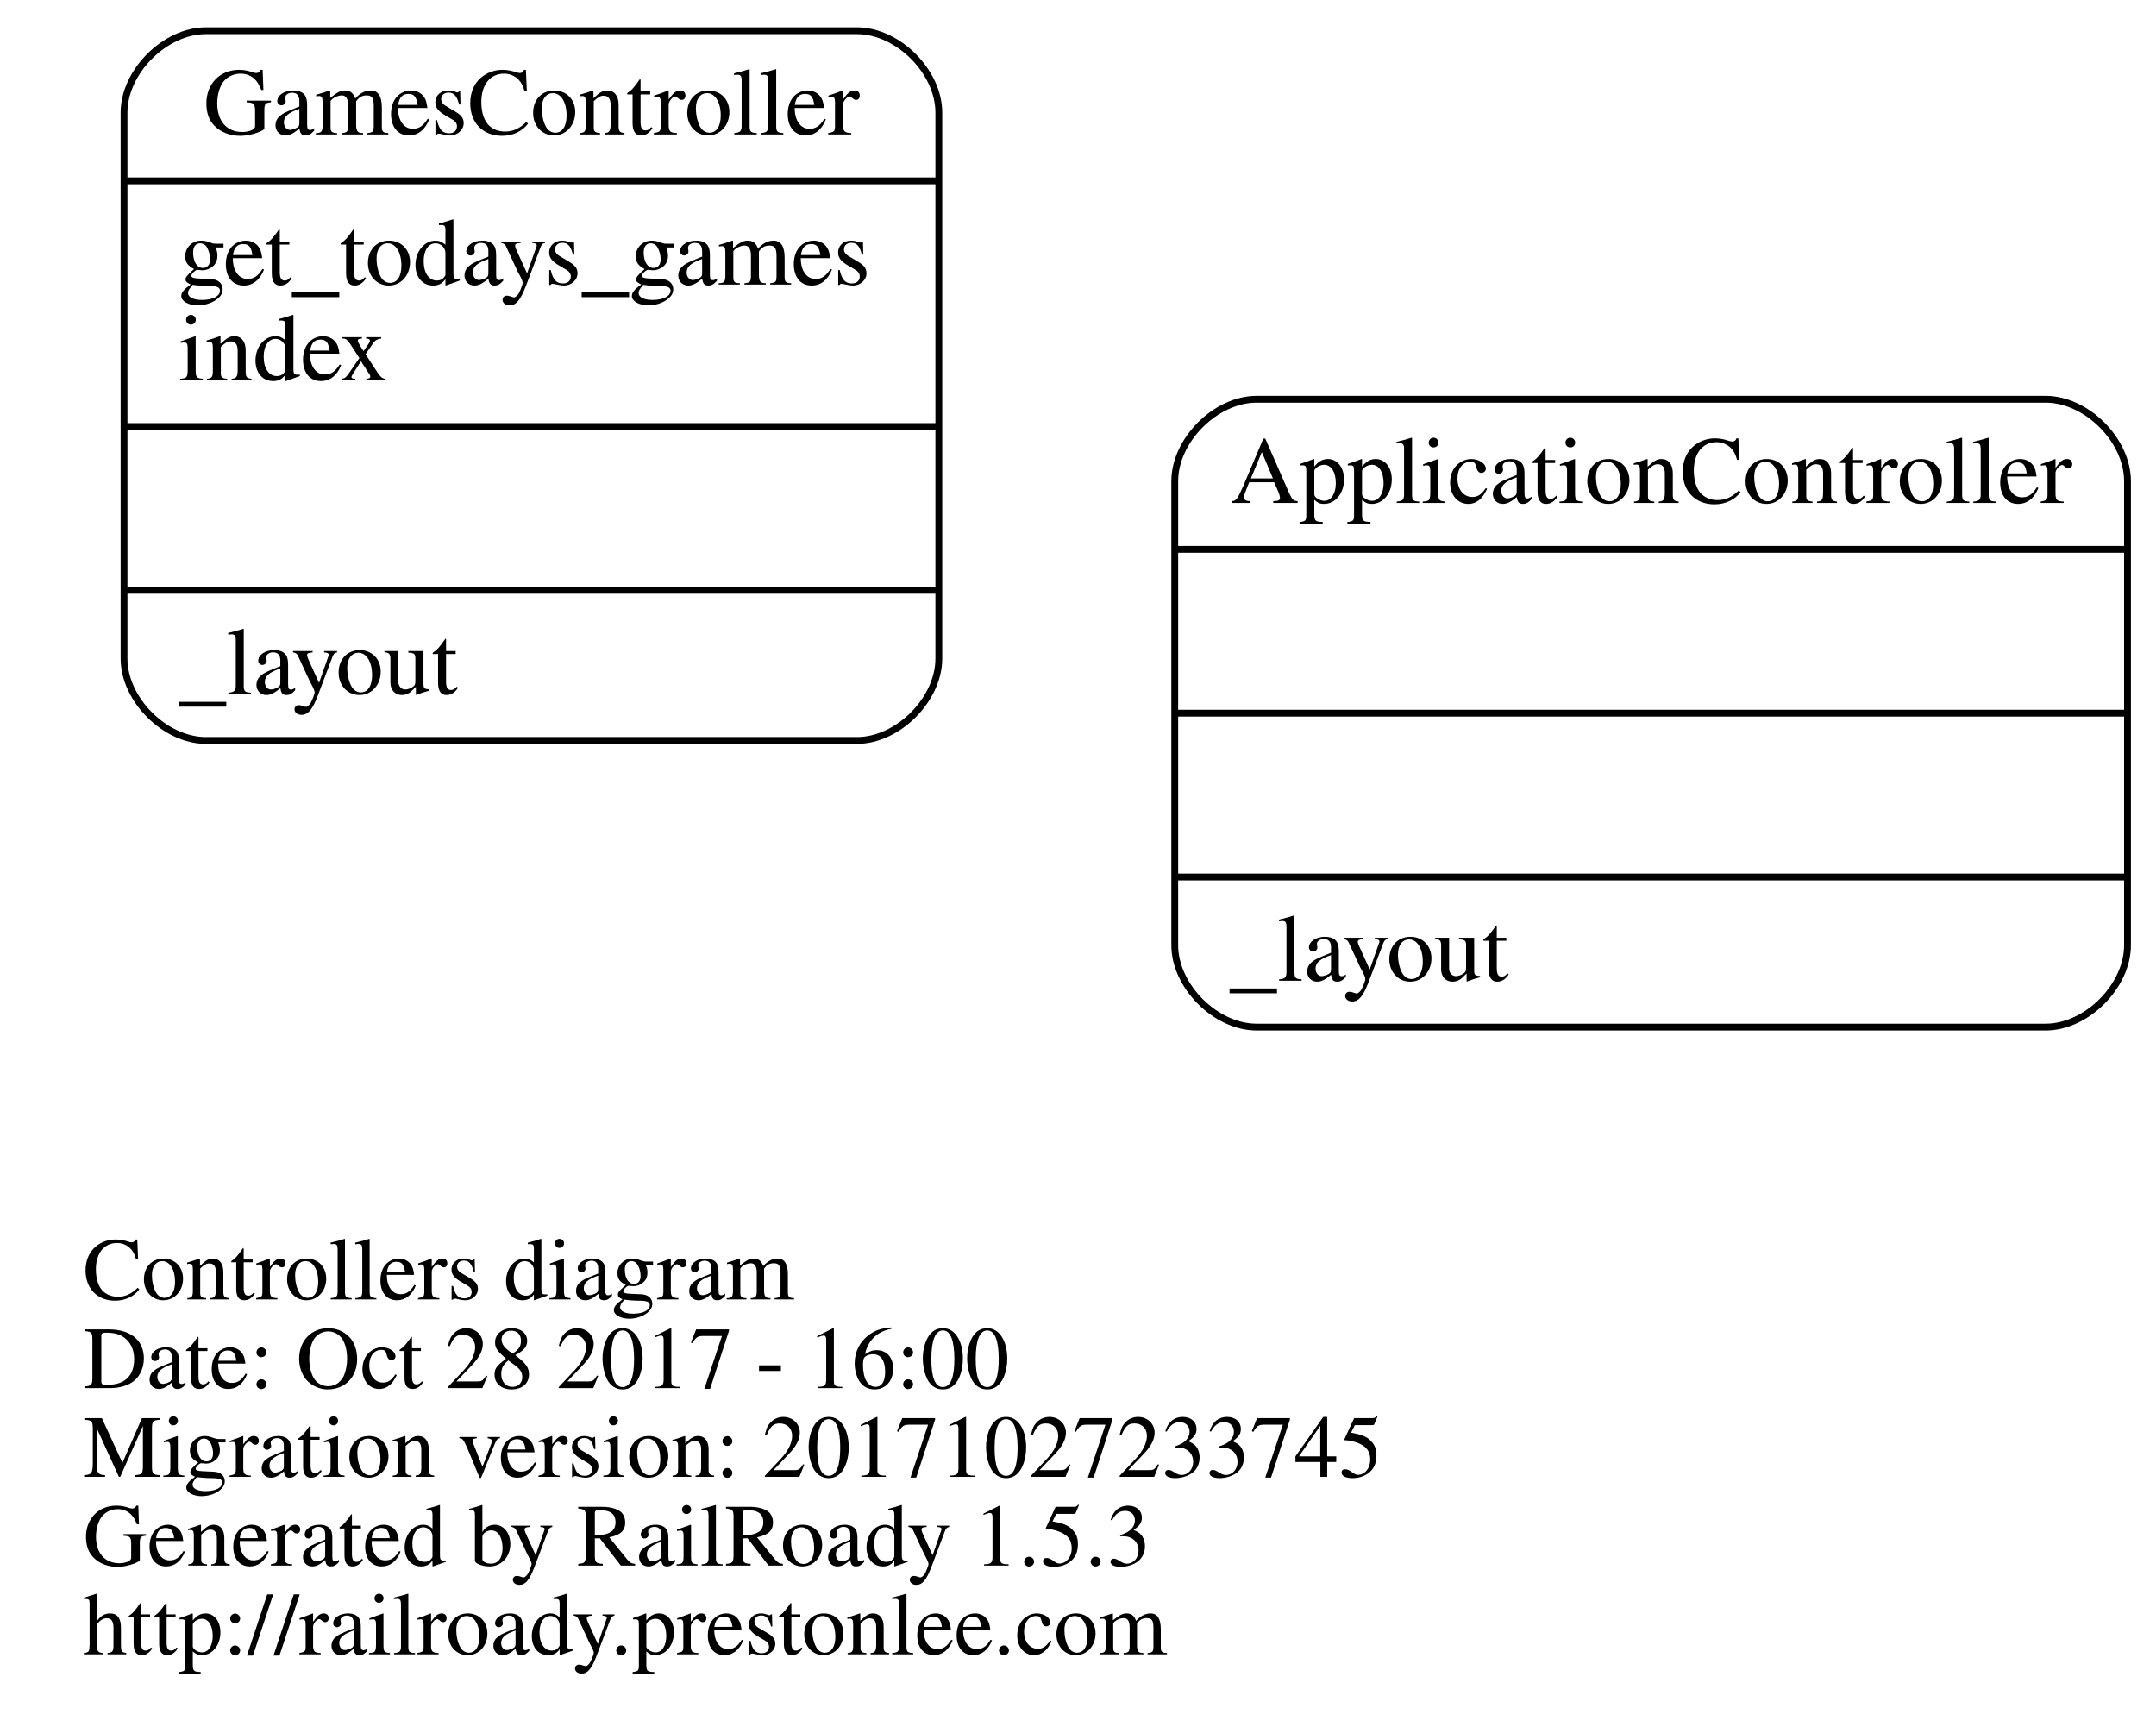
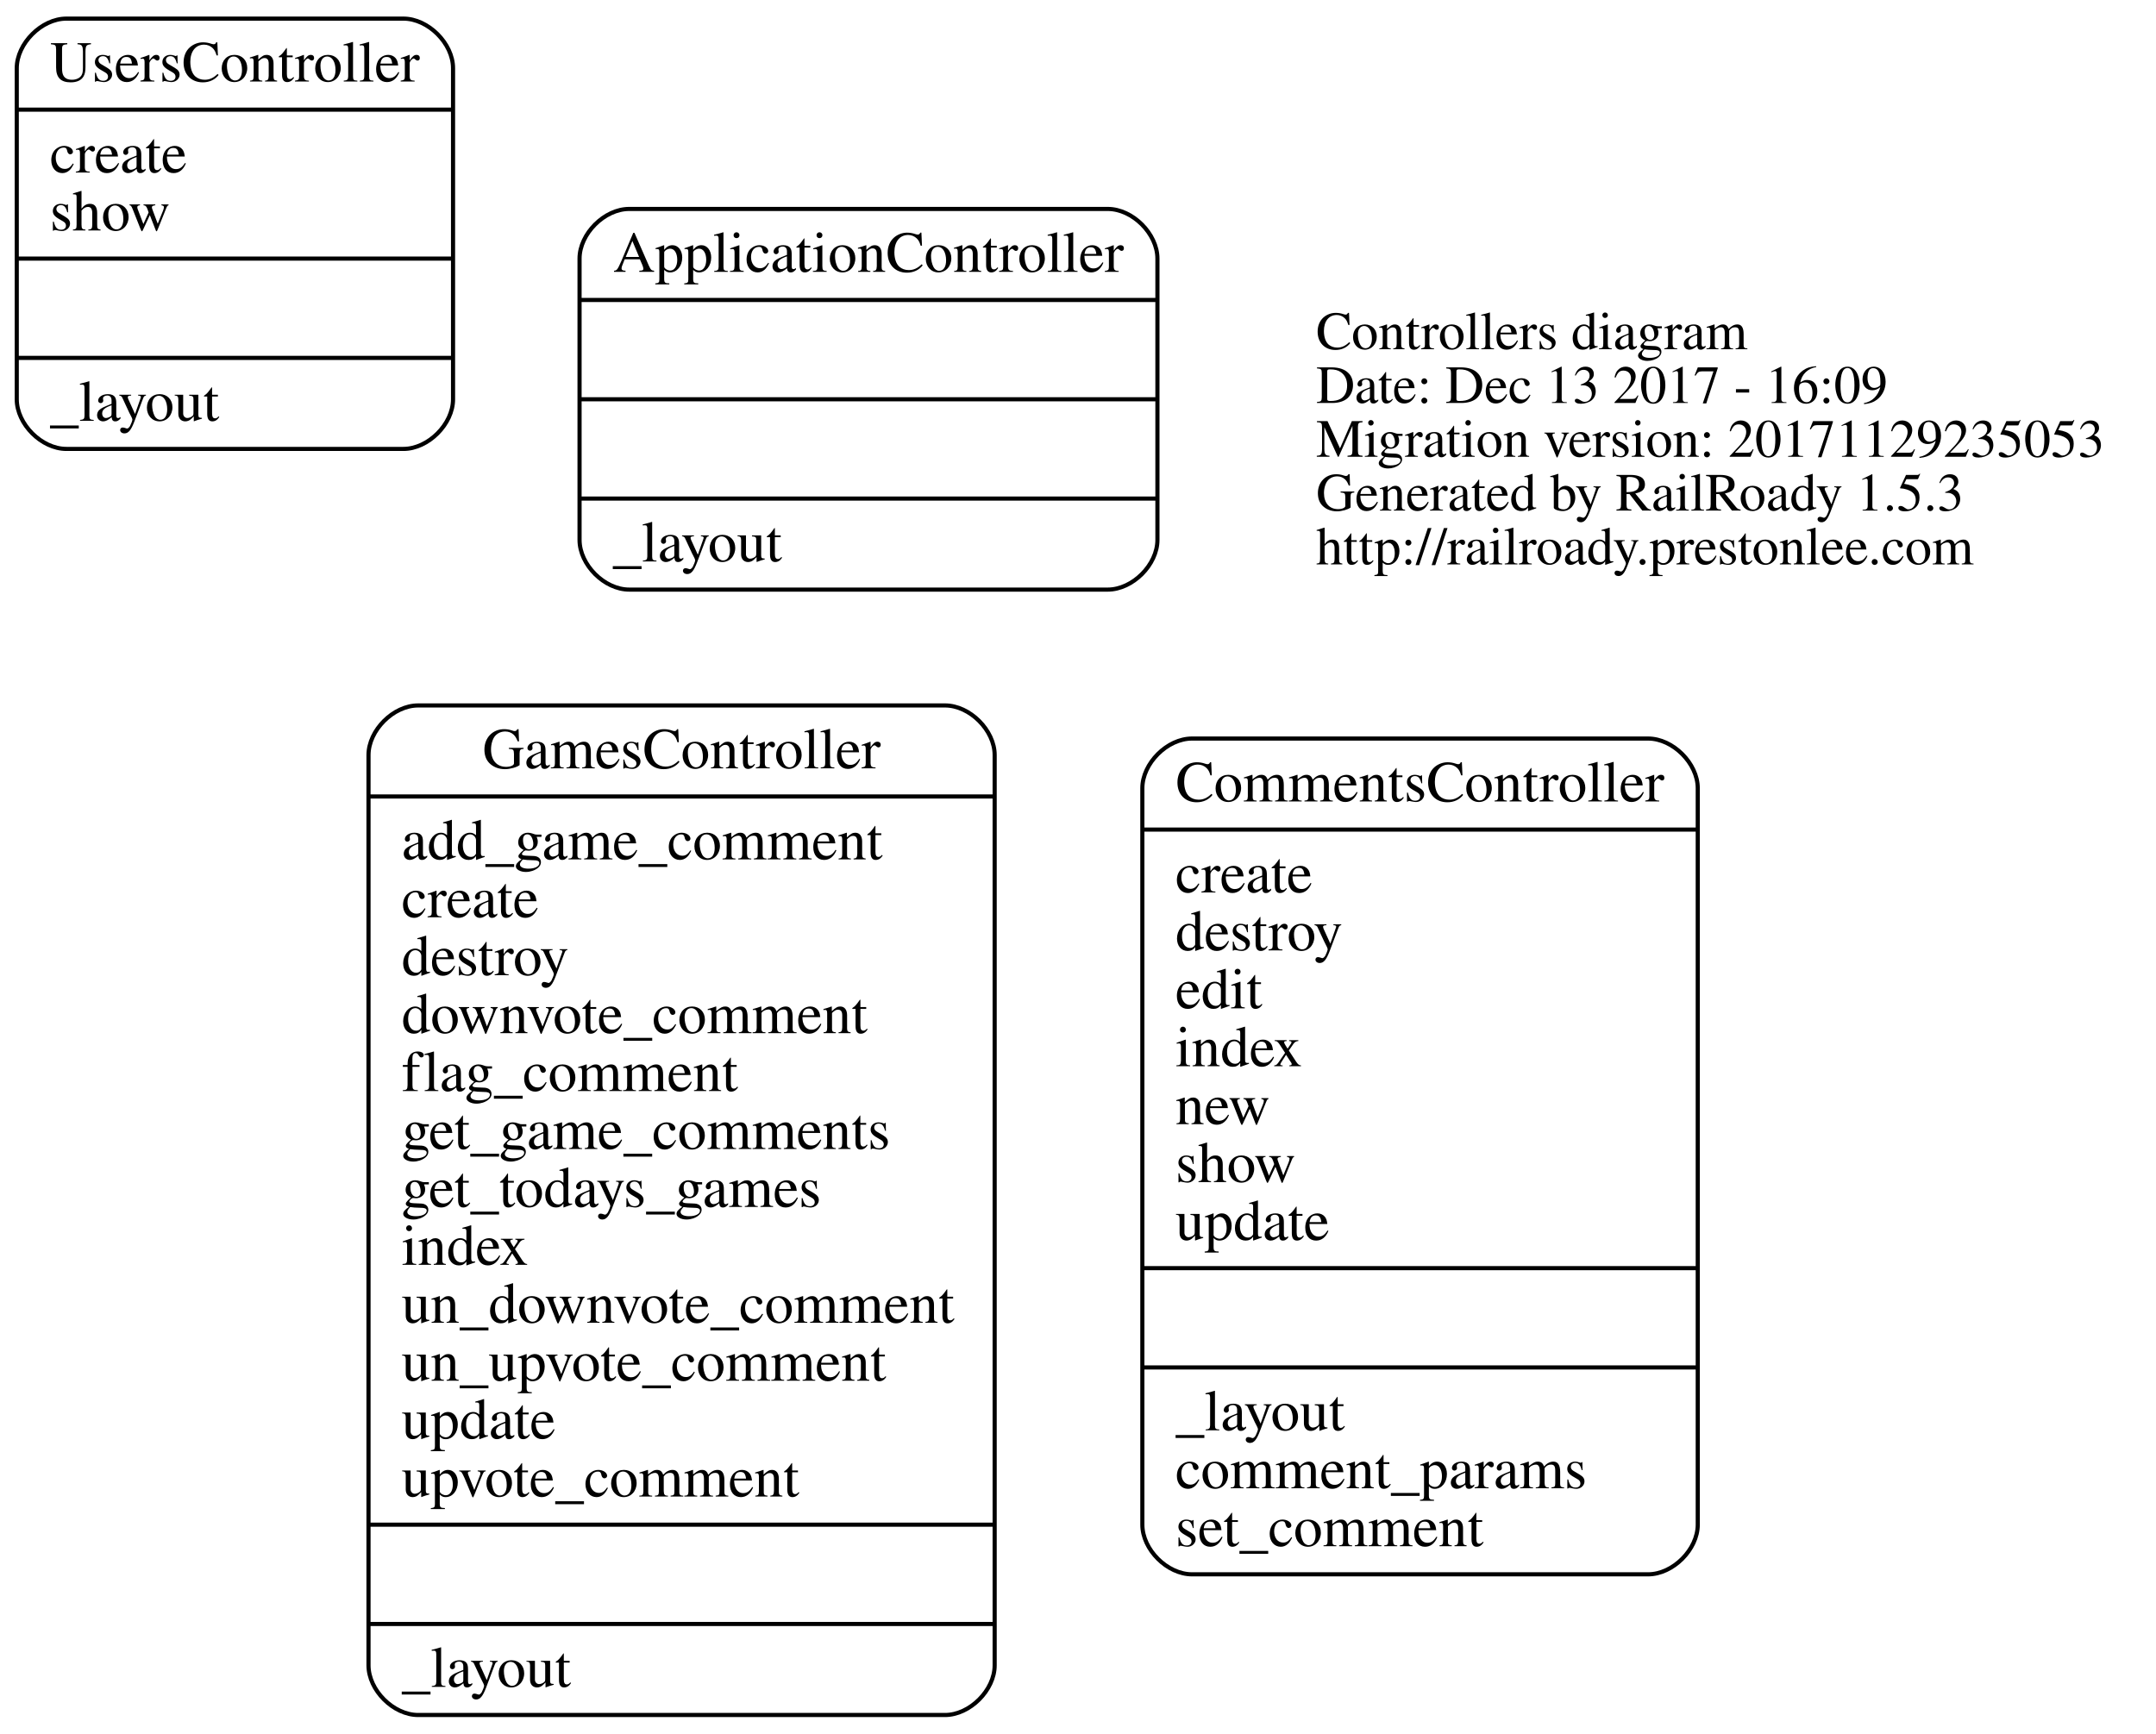
- <svg xmlns="http://www.w3.org/2000/svg" width="316pt" height="253pt" viewBox="0.00 0.00 315.64 253.00">
-   <g id="graph0" class="graph" transform="scale(1 1) rotate(0) translate(4 249)">
-     <polygon fill="transparent" stroke="transparent" points="-4,4 -4,-249 311.642,-249 311.642,4 -4,4" />
+ <svg xmlns="http://www.w3.org/2000/svg" width="521pt" height="419pt" viewBox="0.00 0.00 520.90 419.00">
+   <g id="graph0" class="graph" transform="scale(1 1) rotate(0) translate(4 415)">
+     <polygon fill="transparent" stroke="transparent" points="-4,4 -4,-415 516.899,-415 516.899,4 -4,4" />
    <g id="node1" class="node">
-       <text text-anchor="start" x="8" y="-58.6" font-family="Times,serif" font-size="13.00" fill="#000000">Controllers diagram</text>
-       <text text-anchor="start" x="8" y="-45.6" font-family="Times,serif" font-size="13.00" fill="#000000">Date: Oct 28 2017 - 16:00</text>
-       <text text-anchor="start" x="8" y="-32.6" font-family="Times,serif" font-size="13.00" fill="#000000">Migration version: 20171027233745</text>
-       <text text-anchor="start" x="8" y="-19.6" font-family="Times,serif" font-size="13.00" fill="#000000">Generated by RailRoady 1.5.3</text>
-       <text text-anchor="start" x="8" y="-6.6" font-family="Times,serif" font-size="13.00" fill="#000000">http://railroady.prestonlee.com</text>
+       <text text-anchor="start" x="314" y="-330.6" font-family="Times,serif" font-size="13.00" fill="#000000">Controllers diagram</text>
+       <text text-anchor="start" x="314" y="-317.6" font-family="Times,serif" font-size="13.00" fill="#000000">Date: Dec 13 2017 - 16:09</text>
+       <text text-anchor="start" x="314" y="-304.6" font-family="Times,serif" font-size="13.00" fill="#000000">Migration version: 20171129235053</text>
+       <text text-anchor="start" x="314" y="-291.6" font-family="Times,serif" font-size="13.00" fill="#000000">Generated by RailRoady 1.5.3</text>
+       <text text-anchor="start" x="314" y="-278.6" font-family="Times,serif" font-size="13.00" fill="#000000">http://railroady.prestonlee.com</text>
    </g>
    <g id="node2" class="node">
-       <path fill="none" stroke="#000000" d="M180,-98.5C180,-98.5 295.642,-98.5 295.642,-98.5 301.642,-98.5 307.642,-104.5 307.642,-110.5 307.642,-110.5 307.642,-178.5 307.642,-178.5 307.642,-184.5 301.642,-190.5 295.642,-190.5 295.642,-190.5 180,-190.5 180,-190.5 174,-190.5 168,-184.5 168,-178.5 168,-178.5 168,-110.5 168,-110.5 168,-104.5 174,-98.5 180,-98.5" />
-       <text text-anchor="middle" x="237.821" y="-175.3" font-family="Times,serif" font-size="14.00" fill="#000000">ApplicationController</text>
-       <polyline fill="none" stroke="#000000" points="168,-168.5 307.642,-168.5 " />
-       <polyline fill="none" stroke="#000000" points="168,-144.5 307.642,-144.5 " />
-       <polyline fill="none" stroke="#000000" points="168,-120.5 307.642,-120.5 " />
-       <text text-anchor="start" x="176" y="-105.3" font-family="Times,serif" font-size="14.00" fill="#000000">_layout</text>
+       <path fill="none" stroke="#000000" d="M148,-272.5C148,-272.5 263.642,-272.5 263.642,-272.5 269.642,-272.5 275.642,-278.5 275.642,-284.5 275.642,-284.5 275.642,-352.5 275.642,-352.5 275.642,-358.5 269.642,-364.5 263.642,-364.5 263.642,-364.5 148,-364.5 148,-364.5 142,-364.5 136,-358.5 136,-352.5 136,-352.5 136,-284.5 136,-284.5 136,-278.5 142,-272.5 148,-272.5" />
+       <text text-anchor="middle" x="205.821" y="-349.3" font-family="Times,serif" font-size="14.00" fill="#000000">ApplicationController</text>
+       <polyline fill="none" stroke="#000000" points="136,-342.5 275.642,-342.5 " />
+       <polyline fill="none" stroke="#000000" points="136,-318.5 275.642,-318.5 " />
+       <polyline fill="none" stroke="#000000" points="136,-294.5 275.642,-294.5 " />
+       <text text-anchor="start" x="144" y="-279.3" font-family="Times,serif" font-size="14.00" fill="#000000">_layout</text>
    </g>
    <g id="node3" class="node">
-       <path fill="none" stroke="#000000" d="M26,-140.5C26,-140.5 121.421,-140.5 121.421,-140.5 127.421,-140.5 133.421,-146.5 133.421,-152.5 133.421,-152.5 133.421,-232.5 133.421,-232.5 133.421,-238.5 127.421,-244.5 121.421,-244.5 121.421,-244.5 26,-244.5 26,-244.5 20,-244.5 14,-238.5 14,-232.5 14,-232.5 14,-152.5 14,-152.5 14,-146.5 20,-140.5 26,-140.5" />
-       <text text-anchor="middle" x="73.71" y="-229.3" font-family="Times,serif" font-size="14.00" fill="#000000">GamesController</text>
-       <polyline fill="none" stroke="#000000" points="14,-222.5 133.421,-222.5 " />
-       <text text-anchor="start" x="22" y="-207.3" font-family="Times,serif" font-size="14.00" fill="#000000">get_todays_games</text>
-       <text text-anchor="start" x="22" y="-193.3" font-family="Times,serif" font-size="14.00" fill="#000000">index</text>
-       <polyline fill="none" stroke="#000000" points="14,-186.5 133.421,-186.5 " />
-       <polyline fill="none" stroke="#000000" points="14,-162.5 133.421,-162.5 " />
-       <text text-anchor="start" x="22" y="-147.3" font-family="Times,serif" font-size="14.00" fill="#000000">_layout</text>
+       <path fill="none" stroke="#000000" d="M284,-34.5C284,-34.5 394.214,-34.5 394.214,-34.5 400.214,-34.5 406.214,-40.5 406.214,-46.5 406.214,-46.5 406.214,-224.5 406.214,-224.5 406.214,-230.5 400.214,-236.5 394.214,-236.5 394.214,-236.5 284,-236.5 284,-236.5 278,-236.5 272,-230.5 272,-224.5 272,-224.5 272,-46.5 272,-46.5 272,-40.5 278,-34.5 284,-34.5" />
+       <text text-anchor="middle" x="339.107" y="-221.3" font-family="Times,serif" font-size="14.00" fill="#000000">CommentsController</text>
+       <polyline fill="none" stroke="#000000" points="272,-214.5 406.214,-214.5 " />
+       <text text-anchor="start" x="280" y="-199.3" font-family="Times,serif" font-size="14.00" fill="#000000">create</text>
+       <text text-anchor="start" x="280" y="-185.3" font-family="Times,serif" font-size="14.00" fill="#000000">destroy</text>
+       <text text-anchor="start" x="280" y="-171.3" font-family="Times,serif" font-size="14.00" fill="#000000">edit</text>
+       <text text-anchor="start" x="280" y="-157.3" font-family="Times,serif" font-size="14.00" fill="#000000">index</text>
+       <text text-anchor="start" x="280" y="-143.3" font-family="Times,serif" font-size="14.00" fill="#000000">new</text>
+       <text text-anchor="start" x="280" y="-129.3" font-family="Times,serif" font-size="14.00" fill="#000000">show</text>
+       <text text-anchor="start" x="280" y="-115.3" font-family="Times,serif" font-size="14.00" fill="#000000">update</text>
+       <polyline fill="none" stroke="#000000" points="272,-108.5 406.214,-108.5 " />
+       <polyline fill="none" stroke="#000000" points="272,-84.5 406.214,-84.5 " />
+       <text text-anchor="start" x="280" y="-69.3" font-family="Times,serif" font-size="14.00" fill="#000000">_layout</text>
+       <text text-anchor="start" x="280" y="-55.3" font-family="Times,serif" font-size="14.00" fill="#000000">comment_params</text>
+       <text text-anchor="start" x="280" y="-41.3" font-family="Times,serif" font-size="14.00" fill="#000000">set_comment</text>
+     </g>
+     <g id="node4" class="node">
+       <path fill="none" stroke="#000000" d="M97,-.5C97,-.5 224.31,-.5 224.31,-.5 230.31,-.5 236.31,-6.5 236.31,-12.5 236.31,-12.5 236.31,-232.5 236.31,-232.5 236.31,-238.5 230.31,-244.5 224.31,-244.5 224.31,-244.5 97,-244.5 97,-244.5 91,-244.5 85,-238.5 85,-232.5 85,-232.5 85,-12.5 85,-12.5 85,-6.5 91,-.5 97,-.5" />
+       <text text-anchor="middle" x="160.655" y="-229.3" font-family="Times,serif" font-size="14.00" fill="#000000">GamesController</text>
+       <polyline fill="none" stroke="#000000" points="85,-222.5 236.31,-222.5 " />
+       <text text-anchor="start" x="93" y="-207.3" font-family="Times,serif" font-size="14.00" fill="#000000">add_game_comment</text>
+       <text text-anchor="start" x="93" y="-193.3" font-family="Times,serif" font-size="14.00" fill="#000000">create</text>
+       <text text-anchor="start" x="93" y="-179.3" font-family="Times,serif" font-size="14.00" fill="#000000">destroy</text>
+       <text text-anchor="start" x="93" y="-165.3" font-family="Times,serif" font-size="14.00" fill="#000000">downvote_comment</text>
+       <text text-anchor="start" x="93" y="-151.3" font-family="Times,serif" font-size="14.00" fill="#000000">flag_comment</text>
+       <text text-anchor="start" x="93" y="-137.3" font-family="Times,serif" font-size="14.00" fill="#000000">get_game_comments</text>
+       <text text-anchor="start" x="93" y="-123.3" font-family="Times,serif" font-size="14.00" fill="#000000">get_todays_games</text>
+       <text text-anchor="start" x="93" y="-109.3" font-family="Times,serif" font-size="14.00" fill="#000000">index</text>
+       <text text-anchor="start" x="93" y="-95.3" font-family="Times,serif" font-size="14.00" fill="#000000">un_downvote_comment</text>
+       <text text-anchor="start" x="93" y="-81.3" font-family="Times,serif" font-size="14.00" fill="#000000">un_upvote_comment</text>
+       <text text-anchor="start" x="93" y="-67.3" font-family="Times,serif" font-size="14.00" fill="#000000">update</text>
+       <text text-anchor="start" x="93" y="-53.3" font-family="Times,serif" font-size="14.00" fill="#000000">upvote_comment</text>
+       <polyline fill="none" stroke="#000000" points="85,-46.5 236.31,-46.5 " />
+       <polyline fill="none" stroke="#000000" points="85,-22.5 236.31,-22.5 " />
+       <text text-anchor="start" x="93" y="-7.3" font-family="Times,serif" font-size="14.00" fill="#000000">_layout</text>
+     </g>
+     <g id="node5" class="node">
+       <path fill="none" stroke="#000000" d="M12,-306.5C12,-306.5 93.428,-306.5 93.428,-306.5 99.428,-306.5 105.428,-312.5 105.428,-318.5 105.428,-318.5 105.428,-398.5 105.428,-398.5 105.428,-404.5 99.428,-410.5 93.428,-410.5 93.428,-410.5 12,-410.5 12,-410.5 6,-410.5 0,-404.5 0,-398.5 0,-398.5 0,-318.5 0,-318.5 0,-312.5 6,-306.5 12,-306.5" />
+       <text text-anchor="middle" x="52.714" y="-395.3" font-family="Times,serif" font-size="14.00" fill="#000000">UsersController</text>
+       <polyline fill="none" stroke="#000000" points="0,-388.5 105.428,-388.5 " />
+       <text text-anchor="start" x="8" y="-373.3" font-family="Times,serif" font-size="14.00" fill="#000000">create</text>
+       <text text-anchor="start" x="8" y="-359.3" font-family="Times,serif" font-size="14.00" fill="#000000">show</text>
+       <polyline fill="none" stroke="#000000" points="0,-352.5 105.428,-352.5 " />
+       <polyline fill="none" stroke="#000000" points="0,-328.5 105.428,-328.5 " />
+       <text text-anchor="start" x="8" y="-313.3" font-family="Times,serif" font-size="14.00" fill="#000000">_layout</text>
    </g>
  </g>
</svg>
